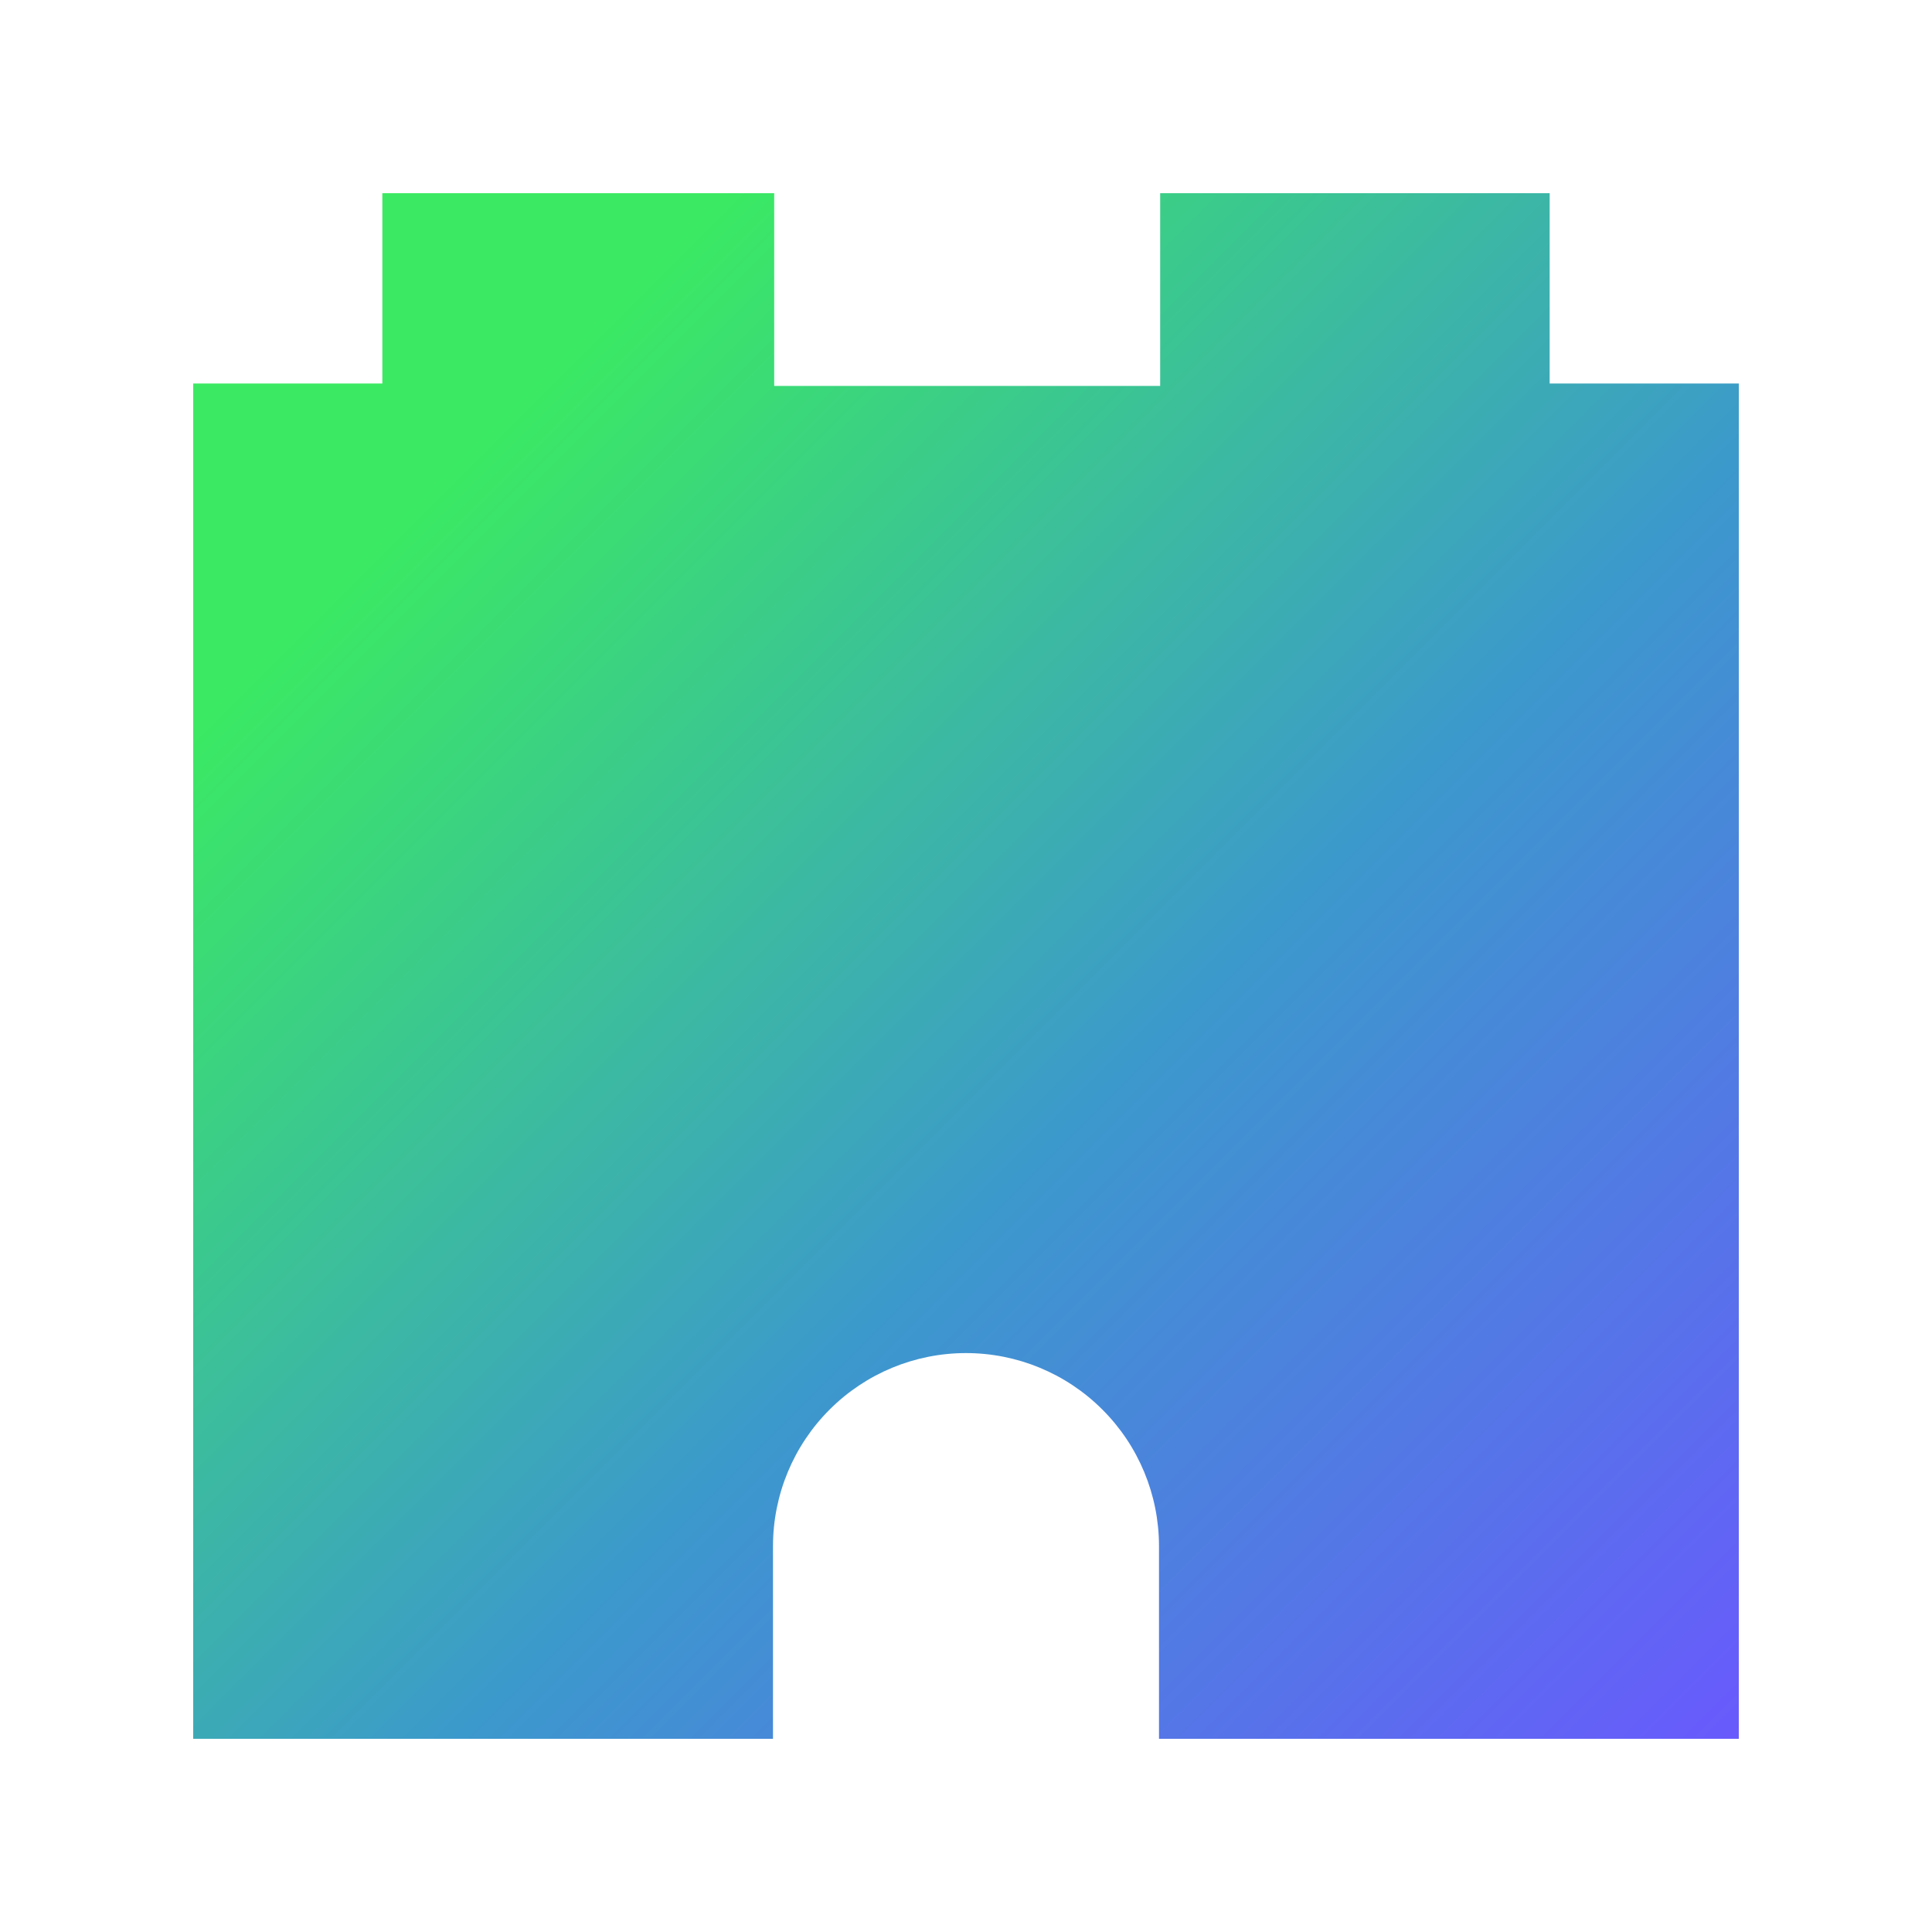
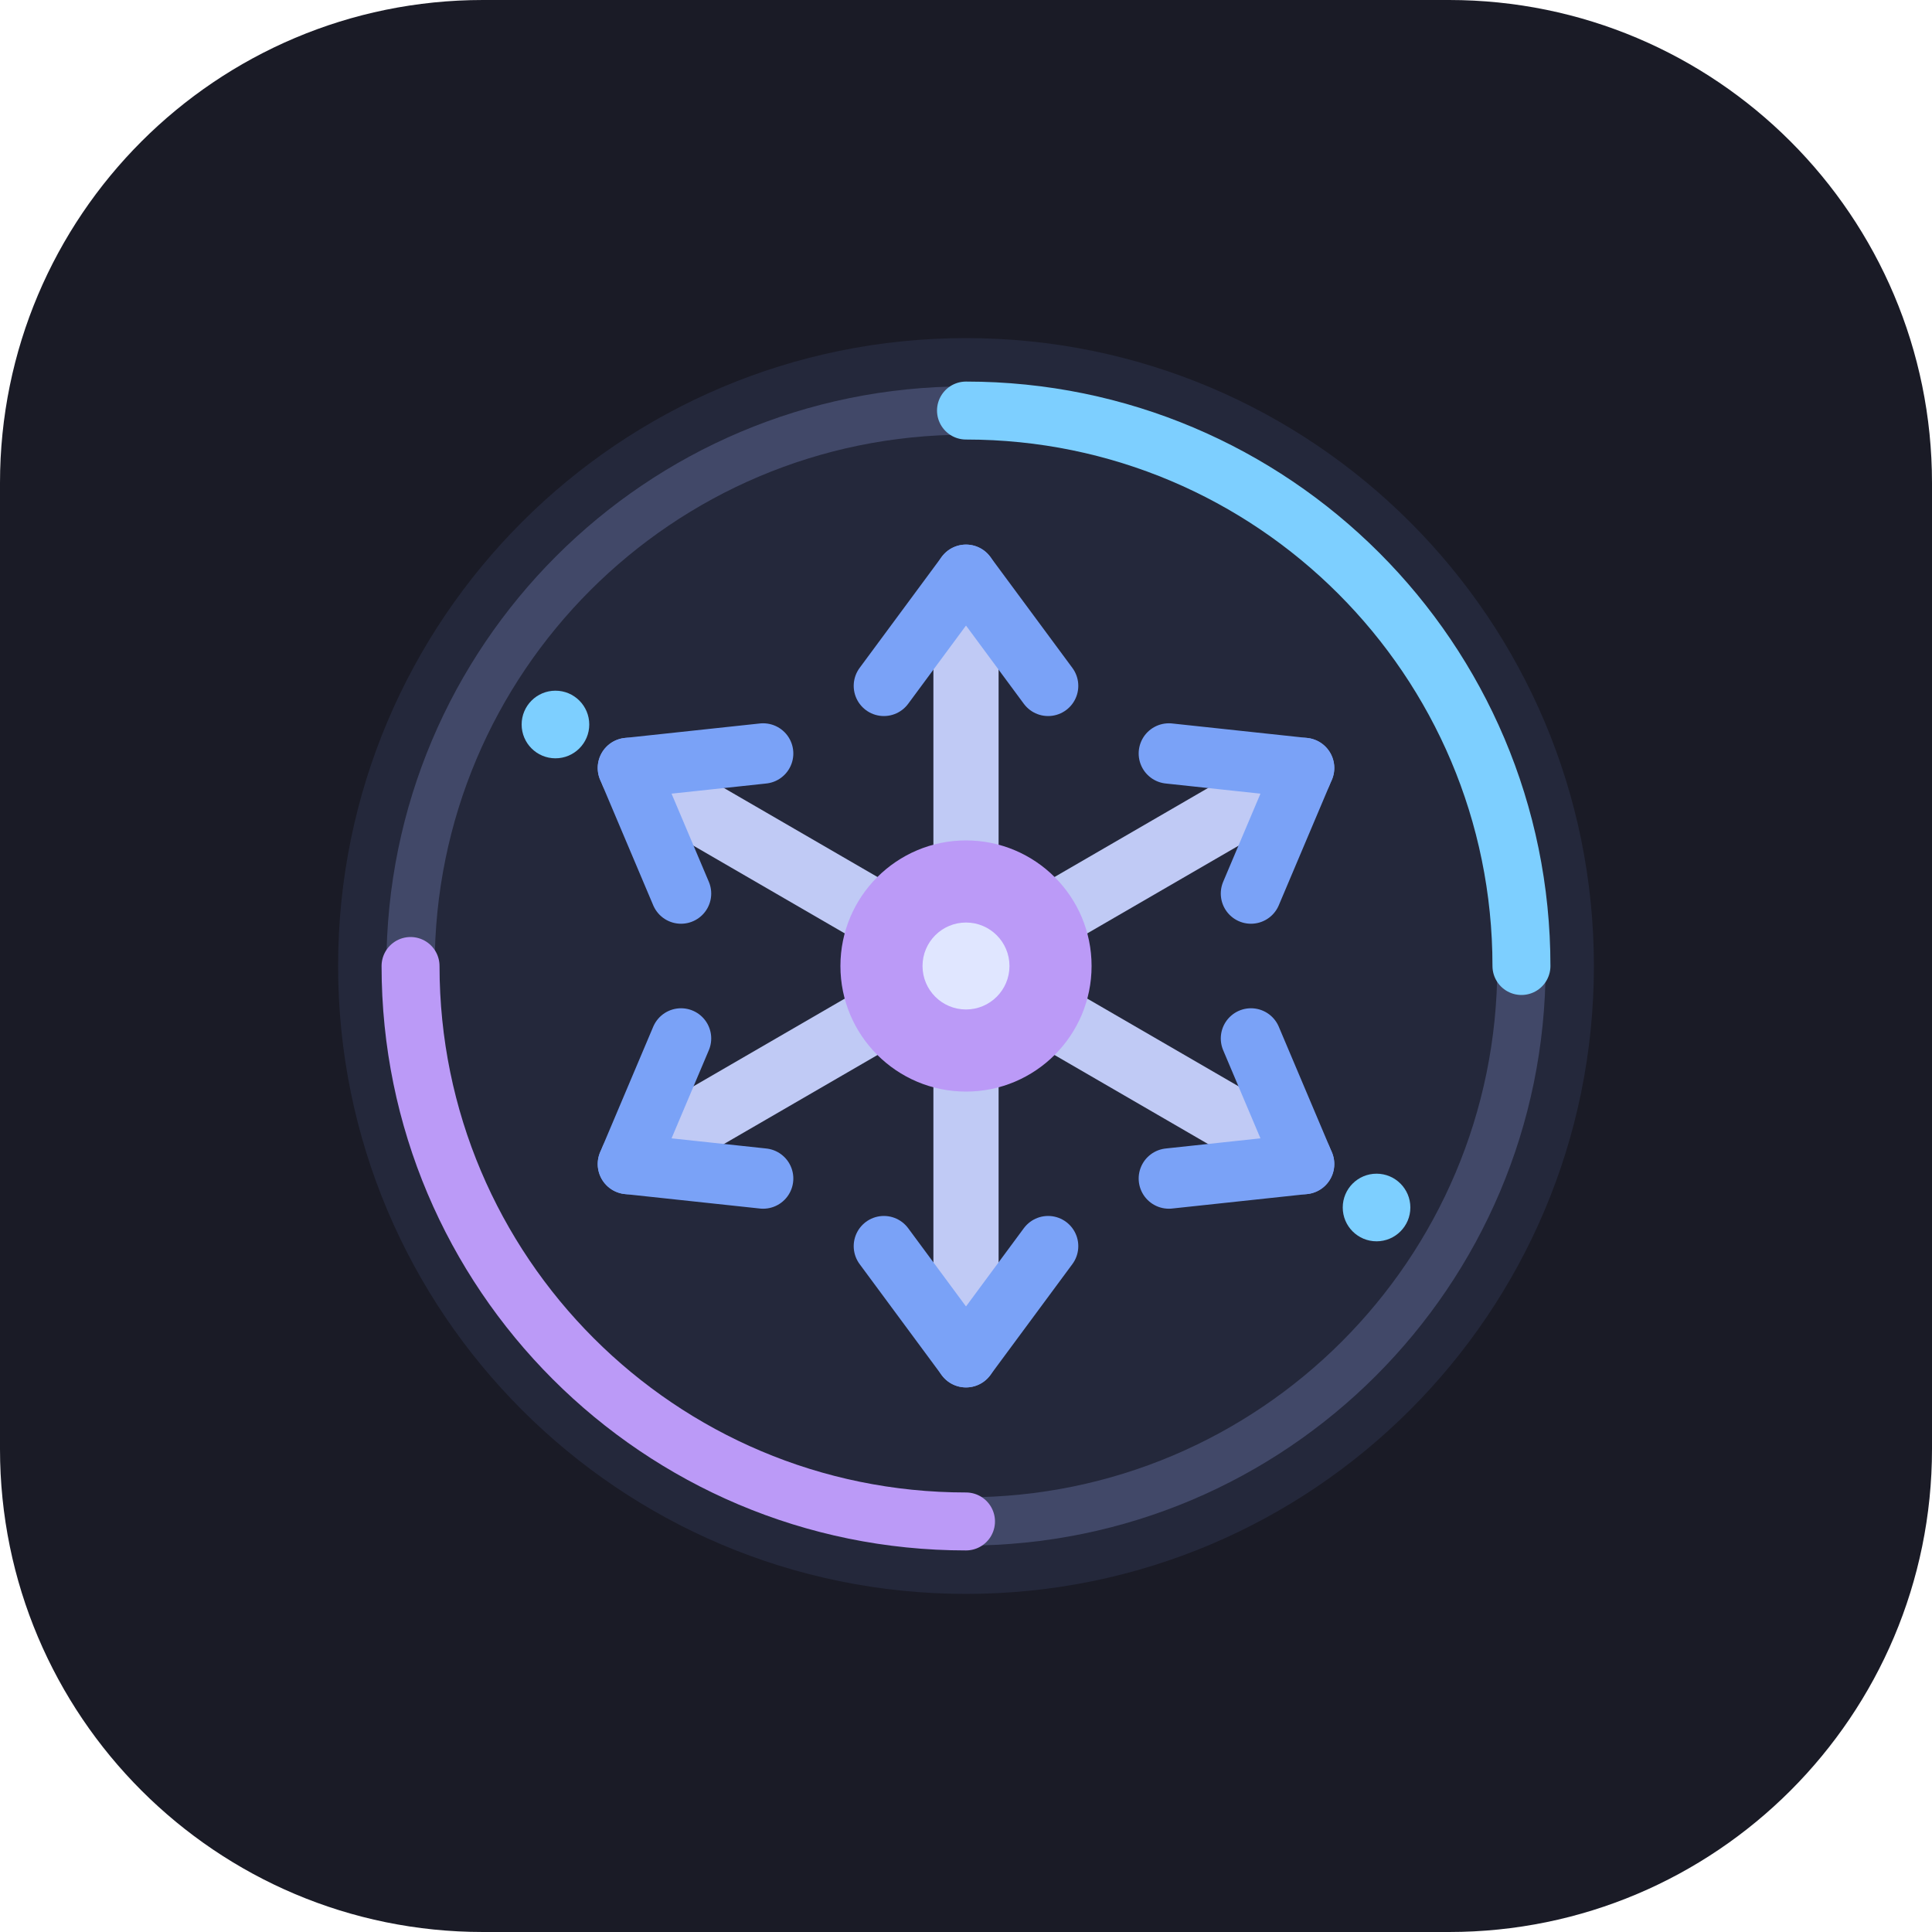
<svg xmlns="http://www.w3.org/2000/svg" width="40" height="40" viewBox="0 0 40 40" fill="none">
-   <path d="M32.084 7.94V4H24.02V7.99H16.029V4H7.916V7.94H4V36H16.004V32.005C16.006 30.946 16.427 29.931 17.177 29.183C17.926 28.434 18.941 28.014 20 28.014C21.059 28.014 22.074 28.434 22.823 29.183C23.573 29.931 23.994 30.946 23.996 32.005V36H36V7.94H32.084Z" fill="url(#paint0_linear)" />
-   <defs>
-     <linearGradient id="paint0_linear" x1="2.942" y1="4.9" x2="37.777" y2="39.734" gradientUnits="userSpaceOnUse">
-       <stop offset="0.159" stop-color="#3BEA62" />
-       <stop offset="0.54" stop-color="#3C99CC" />
-       <stop offset="0.937" stop-color="#6B57FF" />
-     </linearGradient>
-   </defs>
+   <rect width="40" height="40" rx="10" fill="#1A1B26" />
+   <circle cx="20" cy="20" r="13" fill="#24283B" />
+   <circle cx="20" cy="20" r="11.5" stroke="#414868" stroke-width="1" />
+   <path d="M20 8.5C26.35 8.5 31.5 13.65 31.5 20" stroke="#7DCFFF" stroke-width="1.2" stroke-linecap="round" />
+   <path d="M20 31.5C13.65 31.5 8.5 26.35 8.5 20" stroke="#BB9AF7" stroke-width="1.2" stroke-linecap="round" />
+   <g stroke="#C0CAF5" stroke-width="1.35" stroke-linecap="round">
+     <path d="M20 12V28" />
+     <path d="M13.1 16L26.9 24" />
+     <path d="M26.9 16L13.1 24" />
+   </g>
+   <g stroke="#7AA2F7" stroke-width="1.25" stroke-linecap="round">
+     <path d="M20 11.9L18.3 14.2" />
+     <path d="M20 11.9L21.7 14.2" />
+     <path d="M20 28.1L18.3 25.8" />
+     <path d="M20 28.1L21.7 25.8" />
+     <path d="M13 15.9L15.8 15.6" />
+     <path d="M13 15.9L14.1 18.5" />
+     <path d="M27 15.9L25.9 18.5" />
+     <path d="M27 15.9L24.2 15.6" />
+     <path d="M13 24.1L14.1 21.5" />
+     <path d="M13 24.1L15.8 24.4" />
+     <path d="M27 24.1L25.9 21.5" />
+     <path d="M27 24.1L24.2 24.4" />
+   </g>
+   <circle cx="20" cy="20" r="2.6" fill="#BB9AF7" />
+   <circle cx="20" cy="20" r="0.9" fill="#E0E6FF" />
+   <circle cx="11.5" cy="15" r="0.7" fill="#7DCFFF" />
+   <circle cx="28.5" cy="25" r="0.7" fill="#7DCFFF" />
</svg>
